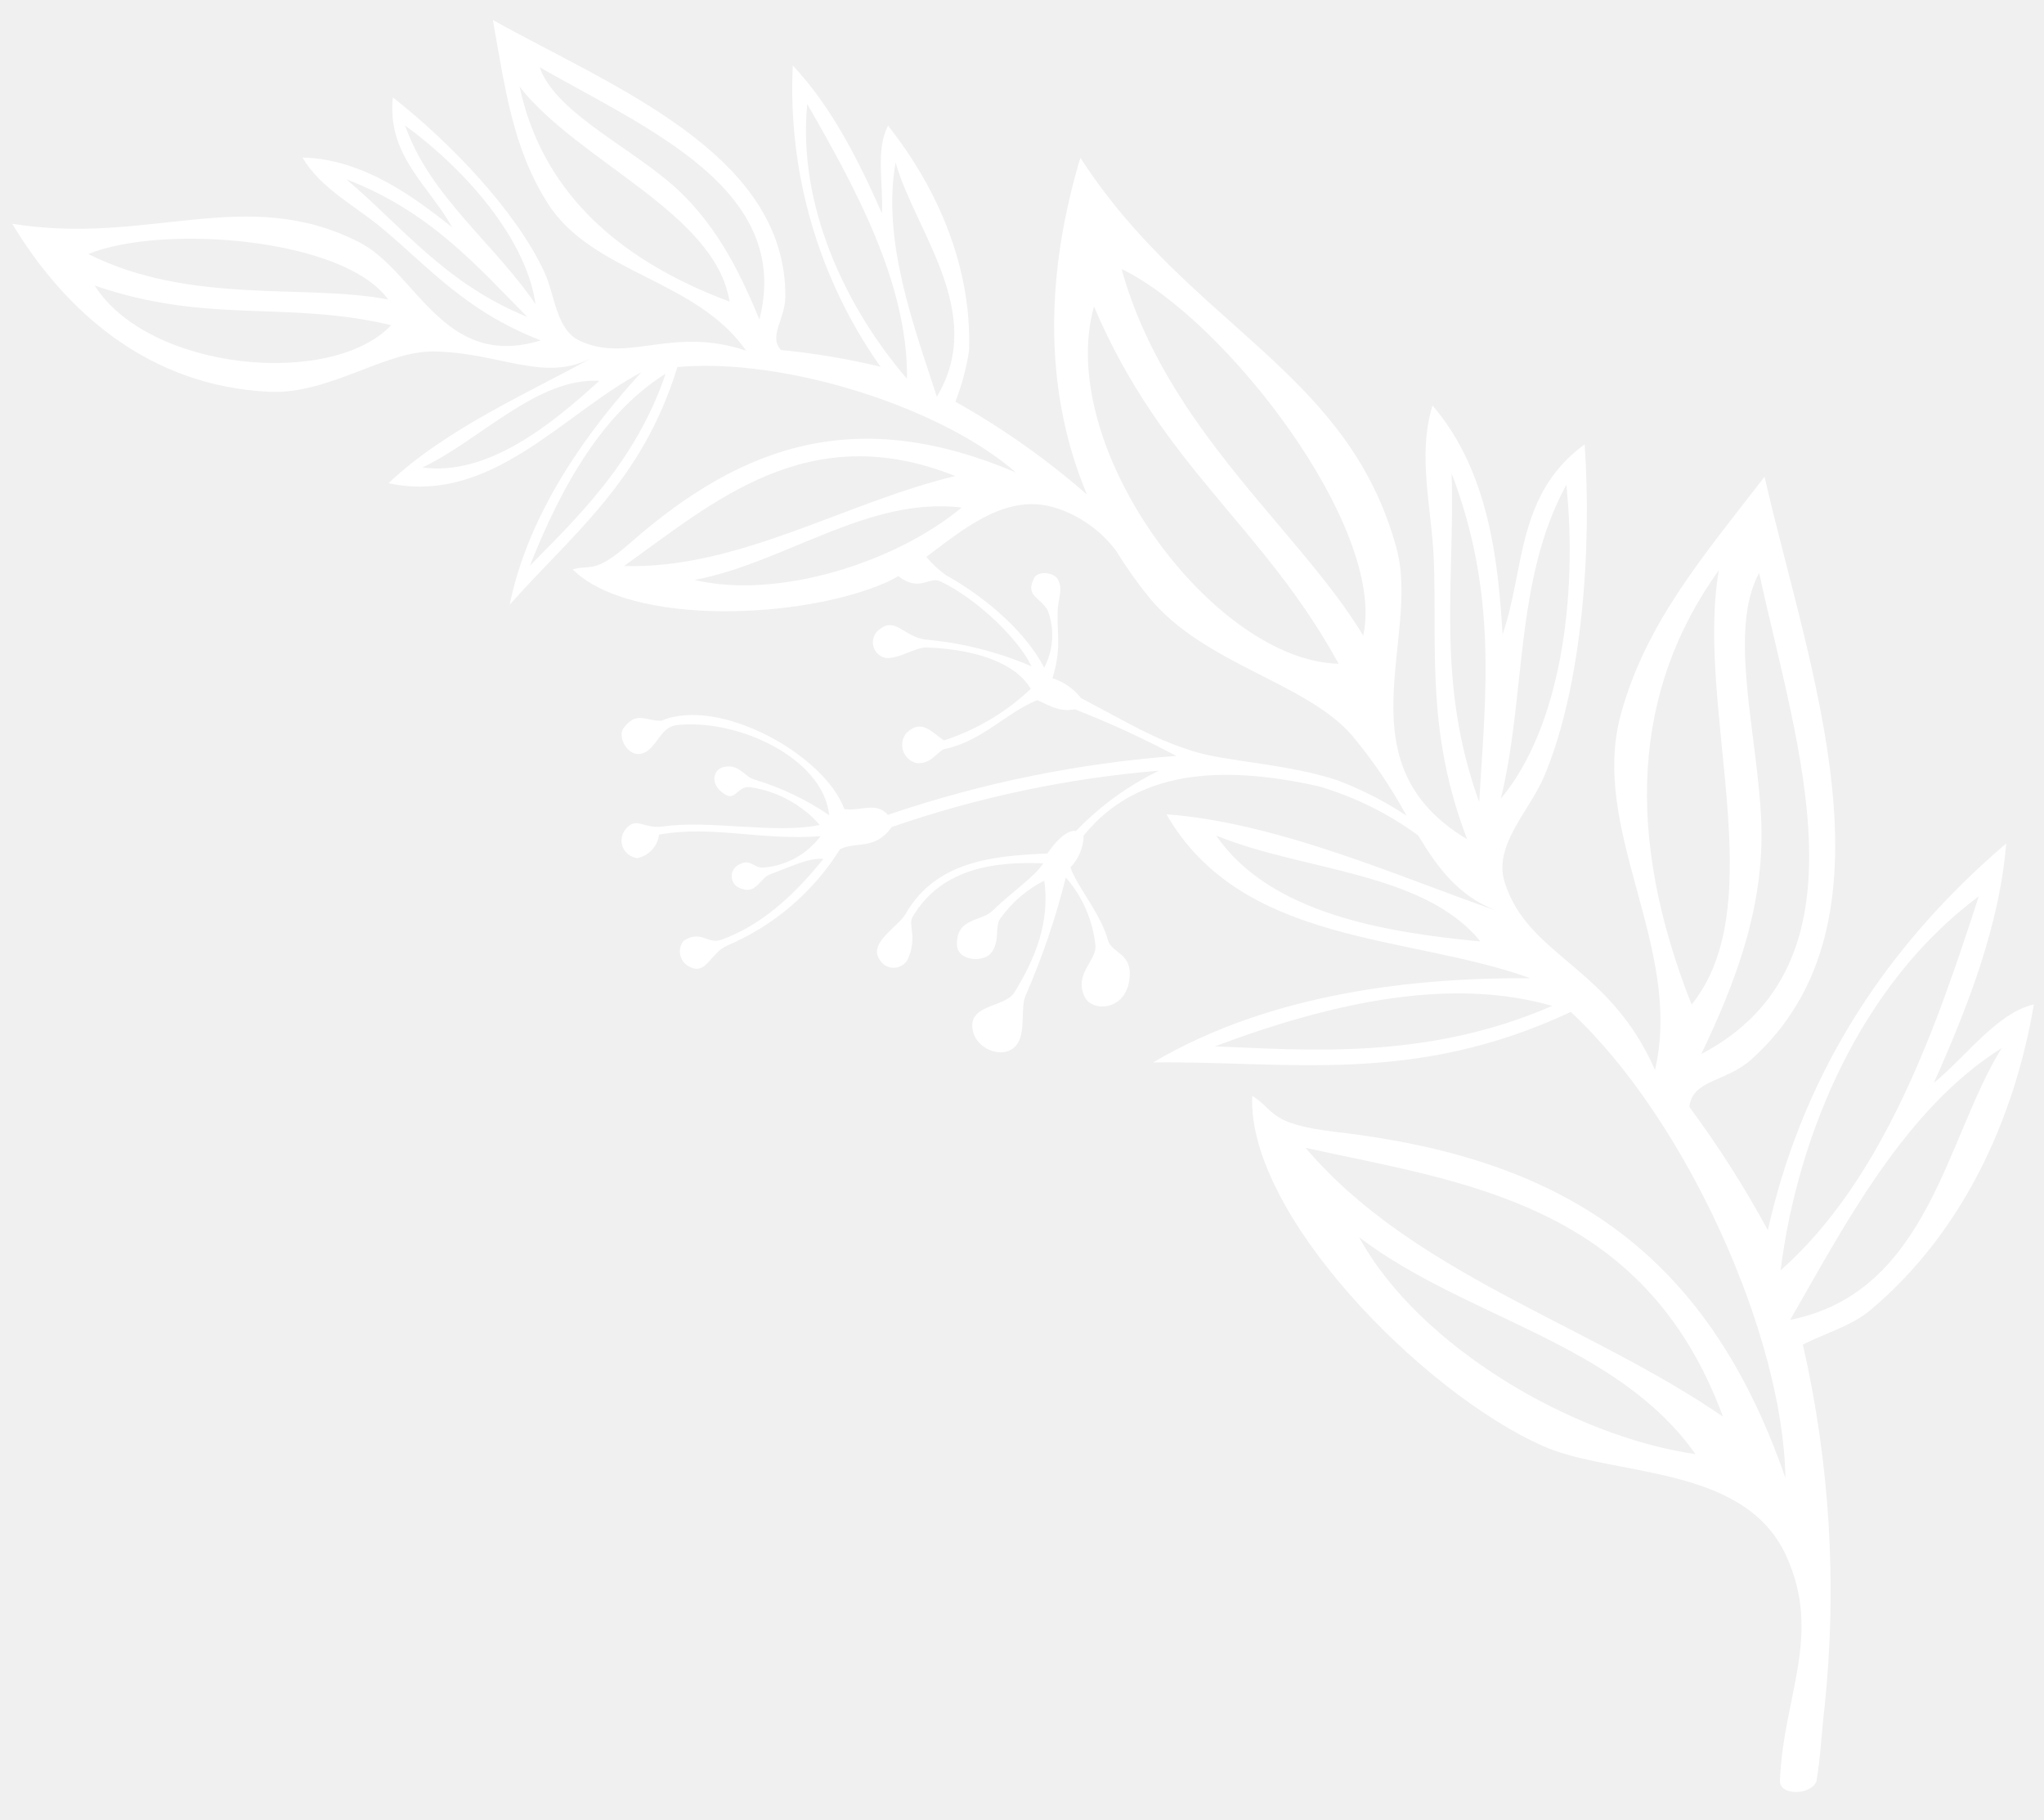
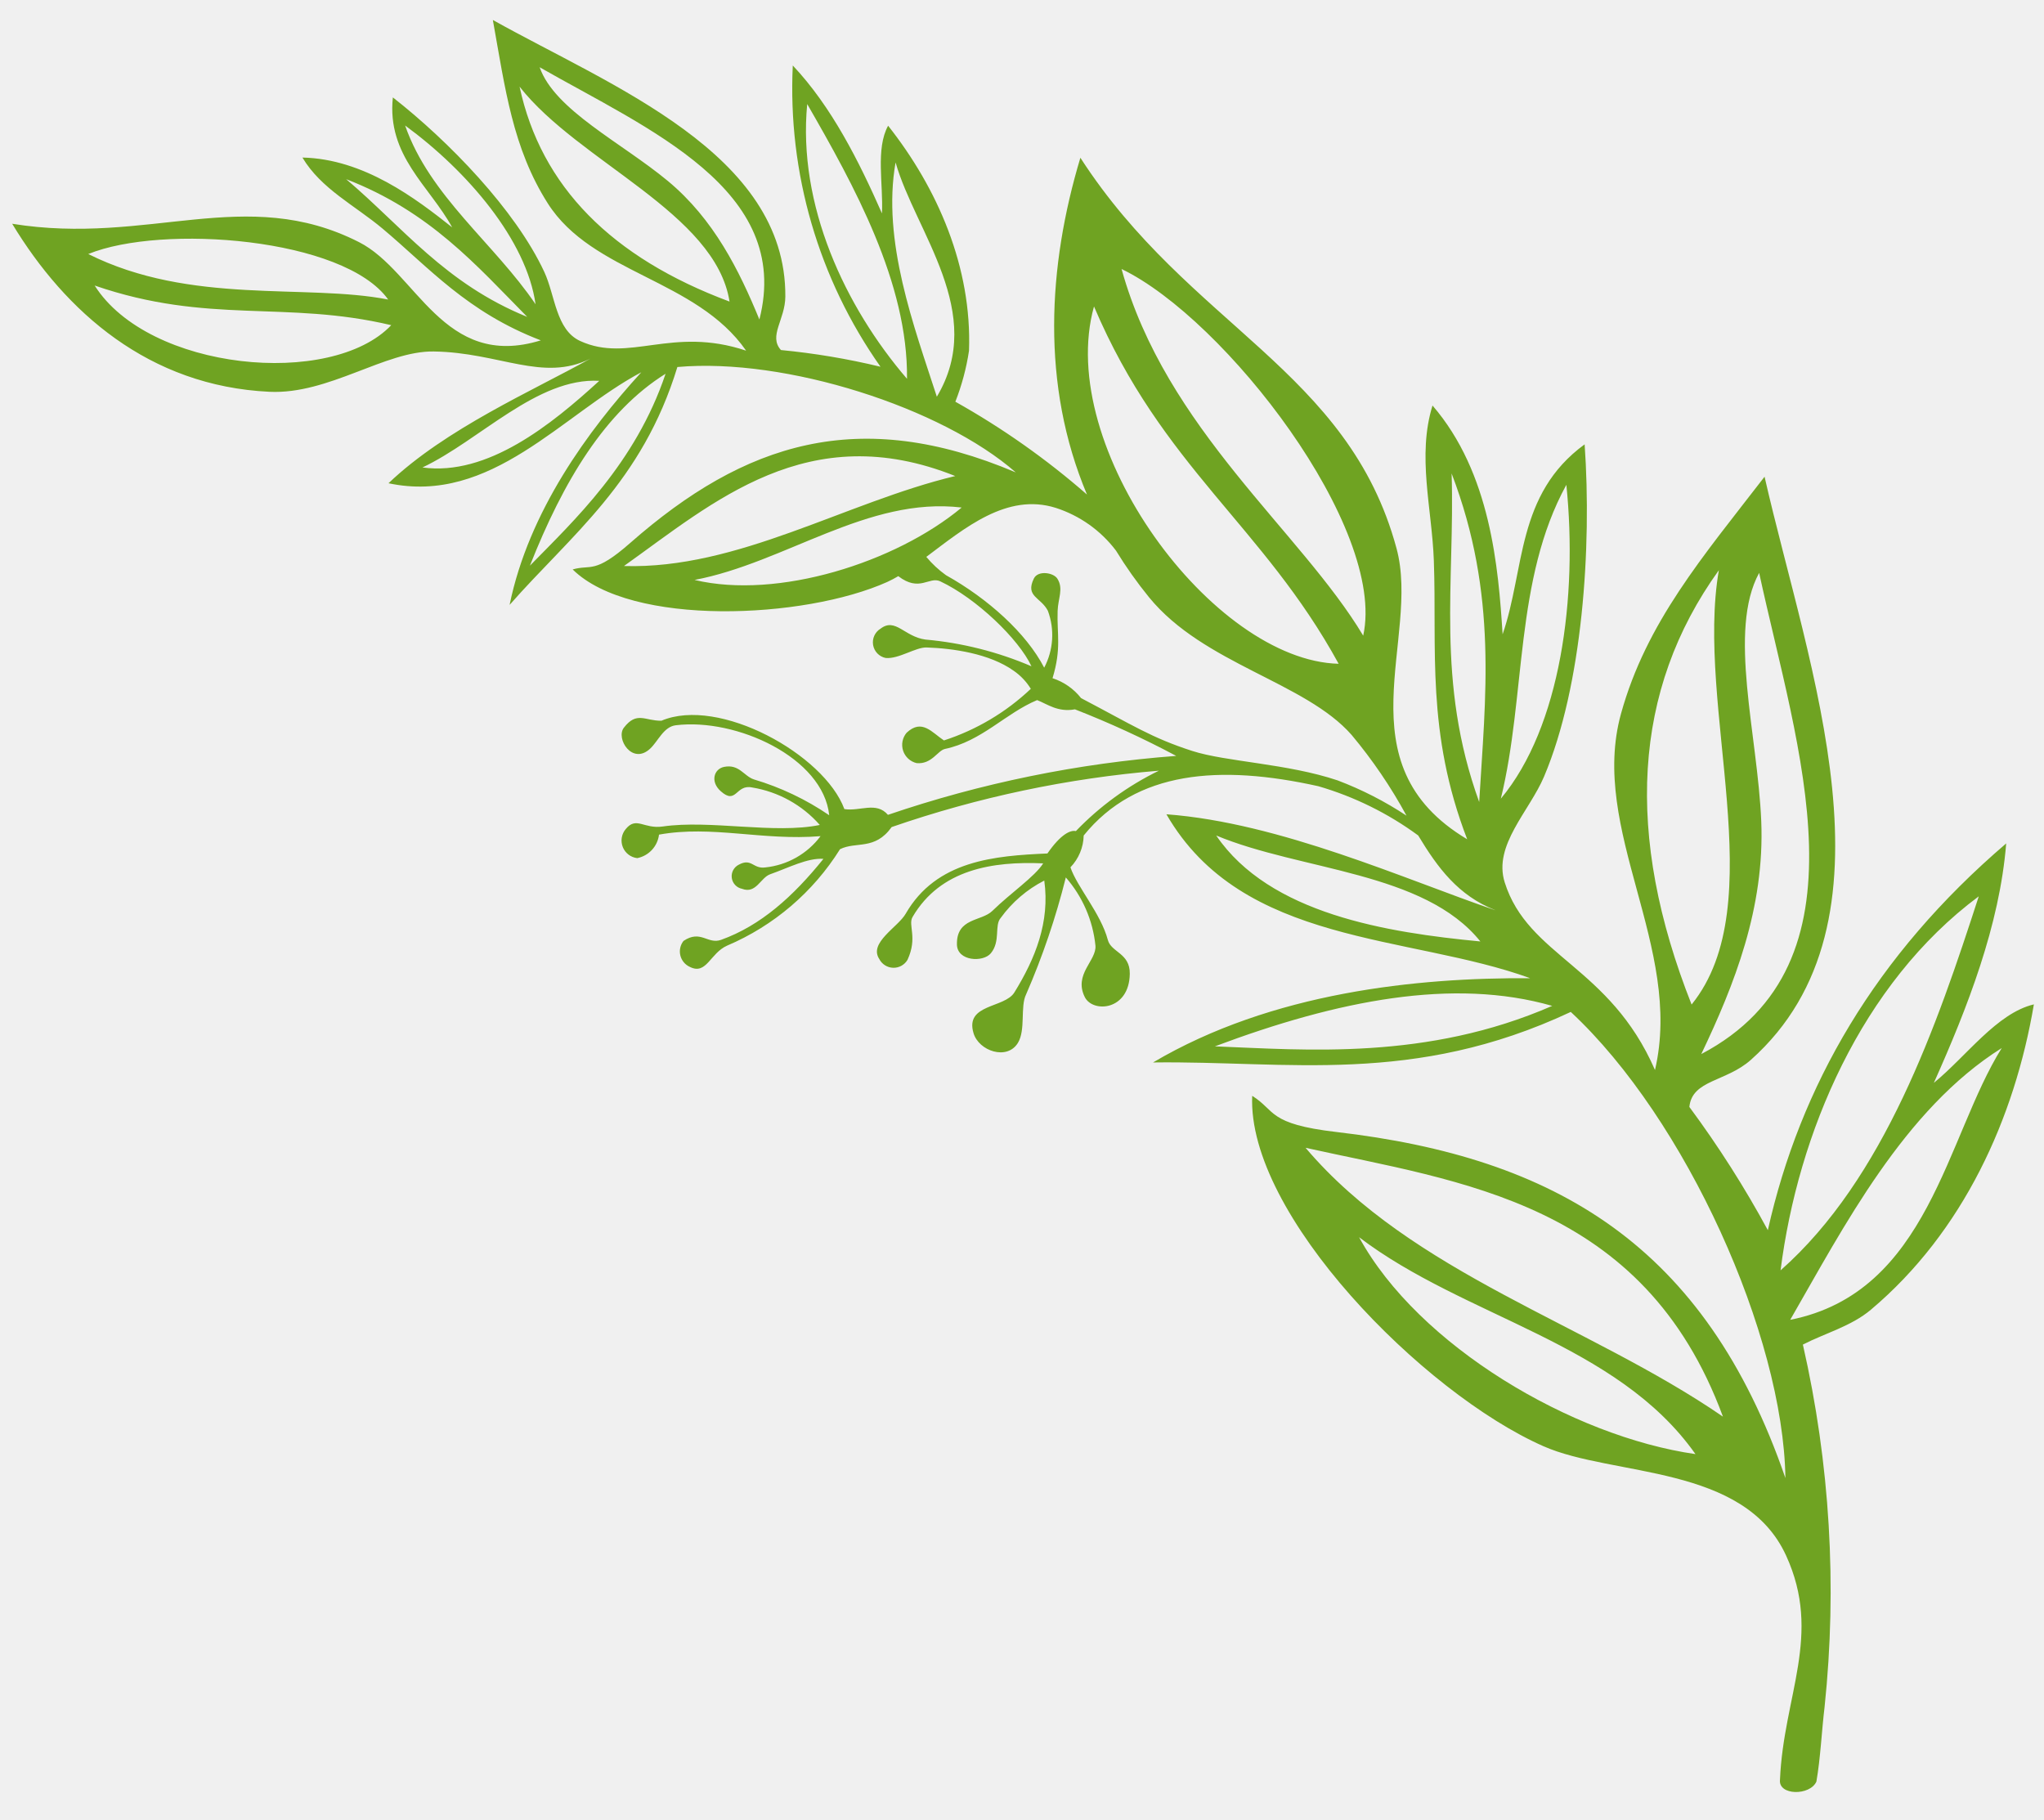
<svg xmlns="http://www.w3.org/2000/svg" width="173" height="154" viewBox="0 0 173 154">
-   <path fill-rule="evenodd" fill="#fff" d="M150.654,150.631c0.3-7.107,3.6-12.254.517-18.973-3.548-7.745-14.639-6.658-20.528-9.25-10.21-4.5-25.1-19.636-24.659-29.66,2.011,1.253,1.29,2.383,7.129,3.061,18.512,2.154,31.2,9.55,38,29.289-0.178-12.055-8.414-30.386-18.166-39.452-13.348,6.263-23.983,4.124-35.357,4.277,10.07-5.947,22.351-7.191,31.926-7.13-10.27-3.733-24.368-2.73-30.793-13.875,9.626,0.714,20.238,5.526,27.821,8.116l0-.006c-3.108-1.229-4.836-3.539-6.512-6.318a27.034,27.034,0,0,0-8.449-4.167c-8.354-1.857-15.43-1.311-19.861,4.171A4.015,4.015,0,0,1,90.6,73.408c0.55,1.645,2.577,3.918,3.166,6.147,0.28,1.06,1.879,1.1,1.857,2.86-0.042,3.132-3.129,3.329-3.807,1.978-0.971-1.942,1.012-3.09.9-4.36a10.358,10.358,0,0,0-2.507-5.769,62.958,62.958,0,0,1-3.363,9.9c-0.511,1.026-.019,3.005-0.693,4.105-0.917,1.5-3.3.691-3.755-.823-0.751-2.5,2.629-2.1,3.458-3.452,1.758-2.851,3.02-5.94,2.53-9.466a10.389,10.389,0,0,0-3.684,3.157c-0.564.64,0.008,1.972-.842,3-0.648.78-2.84,0.678-2.867-.743-0.046-2.282,2.07-1.939,3-2.849,1.542-1.512,3.6-2.9,4.3-4.021-4.247-.185-8.687.484-11.058,4.542-0.4.687,0.452,1.733-.428,3.628a1.364,1.364,0,0,1-2.393-.085c-0.9-1.367,1.6-2.7,2.237-3.814,2.6-4.529,7.544-4.911,12-5.108,1.134-1.639,1.958-2,2.409-1.894a24.8,24.8,0,0,1,7.026-5.112A92.55,92.55,0,0,0,75.468,70c-1.425,1.992-2.984,1.192-4.369,1.872a20.928,20.928,0,0,1-9.562,8.165c-1.431.633-1.738,2.508-3.144,1.8a1.435,1.435,0,0,1-.542-2.2c1.459-.981,2.043.316,3.178-0.091,3.361-1.206,6.106-3.677,8.664-6.854-1.339-.1-2.977.765-4.5,1.3-0.825.284-1.192,1.694-2.389,1.233a1.087,1.087,0,0,1-.272-2.041c1.086-.59,1.2.381,2.246,0.232A6.7,6.7,0,0,0,69.45,70.77c-4.939.4-9.165-.944-13.672-0.13a2.314,2.314,0,0,1-1.842,1.989,1.5,1.5,0,0,1-.974-2.461c0.9-1.1,1.527.016,3.129-.216,4-.584,9.461.66,13.295-0.13a9.7,9.7,0,0,0-5.72-3.171c-1.406-.306-1.322,1.51-2.661.317-0.917-.812-0.572-1.888.279-2.061,1.282-.257,1.678.784,2.527,1.061A22.772,22.772,0,0,1,70.183,69c-0.505-4.879-7.863-8.246-12.986-7.616-1.034.128-1.482,1.336-2.17,1.98-1.514,1.415-2.933-.858-2.224-1.774,1.1-1.422,1.79-.567,3.178-0.59,4.871-2.07,13.78,2.852,15.485,7.478,1.329,0.21,2.7-.664,3.687.488a98.437,98.437,0,0,1,24.4-4.989,80.531,80.531,0,0,0-8.573-3.941c-1.446.267-2.337-.446-3.2-0.782-2.683,1.121-4.685,3.479-7.8,4.134-0.621.133-1.117,1.319-2.4,1.2a1.587,1.587,0,0,1-.844-2.572c1.3-1.215,2.139-.017,3.157.652A19.408,19.408,0,0,0,87.246,58.3a5.093,5.093,0,0,0-1.464-1.539c-2.031-1.441-5.108-1.886-7.359-1.961-0.919-.031-2.371,1-3.47.888a1.353,1.353,0,0,1-.42-2.483c1.259-.957,2.013.688,3.8,0.926A29.363,29.363,0,0,1,87.3,56.392c-1.065-2.289-4.654-5.751-7.723-7.192-0.936-.437-1.746.95-3.548-0.436l0,0a9.894,9.894,0,0,1-.926.488c-7.038,3.163-21.7,3.807-26.634-1.057,1.575-.452,1.819.44,4.874-2.244,9.687-8.509,19.361-11.6,32.631-5.968-6.261-5.485-19.474-9.734-28.642-8.92-2.98,9.75-9.006,14.222-14.2,20.133,1.621-7.921,6.678-14.8,11.149-19.69C47.6,35.049,41.574,42.752,32.883,40.9c4.837-4.62,12.241-7.846,17.084-10.545-4.012,2.012-7.691-.525-13.256-0.607C32.6,29.684,27.837,33.4,22.8,33.16c-10.2-.487-17.25-6.753-21.769-14.221,11.584,1.867,19.724-3.341,29.358,1.555,4.862,2.47,7.126,10.863,15.384,8.313-6.265-2.4-9.455-6.156-13.4-9.462-2.344-1.964-5.2-3.362-6.776-6.01,5.2,0.11,9.6,3.471,12.674,5.909-1.932-3.517-5.541-6.064-5.02-11C38,11.962,43.627,17.772,46.065,23.009c0.931,2,.978,4.909,3.043,5.853,4.144,1.893,7.732-1.292,14.04.816-4.216-6.068-13.008-6.52-16.787-12.468-2.972-4.679-3.6-9.687-4.647-15.519C51.735,7.3,66.555,12.97,66.469,25.108c-0.014,1.946-1.446,3.33-.372,4.518a60.644,60.644,0,0,1,8.426,1.414A40.859,40.859,0,0,1,67.1,5.543c3.3,3.5,5.605,8.117,7.547,12.516,0.125-2.447-.553-5.461.521-7.419,4.188,5.3,7.1,11.972,6.847,19.045A19.976,19.976,0,0,1,80.86,34,65.916,65.916,0,0,1,92,41.857c-3.914-9.3-3.311-19.347-.559-28.505,9.215,14.266,22.685,17.962,26.761,33.072,2.057,7.626-4.755,18.207,5.978,24.609-3.494-9.064-2.551-16.141-2.823-23.591-0.162-4.427-1.431-8.859-.112-13.12,4.921,5.7,5.572,13.691,5.933,19.362,1.9-5.492,1.141-11.844,6.942-16.075,0.612,8.717-.173,20.409-3.432,28.113-1.243,2.941-4.321,5.816-3.334,8.954,1.982,6.293,8.874,7.058,12.721,15.886,2.428-10.423-5.6-20.315-2.878-30.152,2.143-7.738,6.913-13.269,12.152-20.062C153.04,56.564,161.3,78.006,148.194,89.7c-2.1,1.875-4.975,1.679-5.21,3.987a87.634,87.634,0,0,1,6.642,10.432c2.736-12.2,9.074-23.236,20.174-32.734-0.556,6.945-3.282,13.907-6.122,20.264,2.747-2.24,5.324-5.9,8.465-6.641-1.632,9.648-5.971,19.255-13.806,25.851-1.646,1.385-3.829,1.961-5.745,2.942a93.846,93.846,0,0,1,1.835,30.687c-0.237,1.942-.347,4.347-0.691,6.3C153.2,152,150.5,151.981,150.654,150.631ZM102.827,88.56c7.678,0.3,17.93,1.206,28.549-3.425C123.005,82.734,113.238,84.656,102.827,88.56ZM35.757,39.565c5.507,0.751,10.921-3.631,14.964-7.333C45.476,31.938,40.61,37.268,35.757,39.565ZM8.013,24.167c4.562,7.216,20.036,8.694,25.1,3.355C24.168,25.4,17.649,27.486,8.013,24.167Zm24.843,1.187C29.125,20.117,13.7,18.954,7.47,21.5,16.151,25.842,25.886,23.983,32.856,25.353Zm1.433-14.731c2.076,5.971,7.548,9.977,11.04,15.129C44.569,20.341,39.591,14.505,34.289,10.622ZM29.3,15.165C34.1,19.228,37.678,24,44.624,26.821,40.327,22.466,36.389,17.9,29.3,15.165ZM44.851,47.876c3.714-3.8,8.931-8.649,11.482-16.243C51.222,34.821,47.677,40.725,44.851,47.876ZM61.746,25.524c-1.174-7.488-12.773-11.811-17.77-18.189C45.787,15.777,51.767,21.807,61.746,25.524ZM45.674,5.69c1.264,3.623,6.947,6.389,10.841,9.618C60.427,18.55,62.57,22.9,64.273,27.04,67.1,16.025,54.781,10.906,45.674,5.69ZM68.321,8.808c-0.82,8.531,3.188,17.136,8.446,23.254C76.862,23.95,72.278,15.679,68.321,8.808ZM75.8,13.749c-1.173,6.639,1.565,13.88,3.492,19.828C83.538,26.476,77.472,19.634,75.8,13.749Zm56.771,27.289c-4.4,8.028-3.4,17.8-5.543,26.558C132.1,61.526,133.542,50.509,132.574,41.038Zm-9.709-.958c0.291,9.11-1.363,17.588,2.334,27.8C125.713,59.028,126.8,50.363,122.865,40.08ZM81.394,42.956c-7.937-.947-14.951,4.679-22.608,6.128C65.828,50.762,75.8,47.614,81.394,42.956ZM52.81,47.906c9.654,0.288,18.735-5.387,28.04-7.616C68.4,35.314,60.372,42.53,52.81,47.906ZM94.927,22.768C98.677,36.313,110.1,44.975,115.379,53.8,117.385,44.7,103.7,26.994,94.927,22.768ZM113.3,56.18C106.914,44.5,98.365,39.52,92.594,25.938,89.269,37.846,102.667,55.918,113.3,56.18Zm1.1,6.025c-3.914-4.473-12.517-5.992-17.141-11.644A36.358,36.358,0,0,1,94.453,46.6a10.38,10.38,0,0,0-5.1-3.617c-4.145-1.3-7.727,1.736-10.952,4.15a8.956,8.956,0,0,0,1.667,1.55c3.546,1.98,6.8,4.905,8.31,7.828a5.919,5.919,0,0,0,.311-4.819c-0.606-1.162-1.931-1.185-1.187-2.724,0.348-.719,1.664-0.509,1.991.008,0.538,0.851.06,1.649,0.022,2.732-0.067,1.964.339,3.167-.431,5.693A5.061,5.061,0,0,1,91.5,59.086c4.366,2.29,5.956,3.357,9.41,4.472,2.854,0.921,8.05,1.064,12.3,2.491a29.45,29.45,0,0,1,5.833,2.985A41.484,41.484,0,0,0,114.4,62.205Zm-11.464,8.508c4.528,6.649,14.472,8.216,22.36,8.969C120.534,73.758,110.1,73.7,102.938,70.714Zm40.236,14.31c6.9-8.531.3-25.2,2.309-36.763C138.178,58.4,137.5,70.687,143.174,85.023Zm5.718-36.533c-2.663,4.877-.129,13.672.178,20.993,0.309,7.353-2.282,13.878-5.076,19.73C158.552,81.558,152.115,63.344,148.892,48.49Zm18.586,27.374c-9.949,7.4-15.3,20.064-16.773,31.656C159.5,99.748,163.936,86.789,167.478,75.864Zm1.944,12.842c-8.261,5.184-13.379,15.157-17.9,23C163.255,109.377,164.722,96.213,169.422,88.706Zm-58.92,8.44c9.039,10.66,23.923,14.912,35.326,22.753C139.108,101.678,123.594,100.057,110.5,97.146ZM143.5,123.071c-6.67-9.453-19.5-11.531-28.47-18.357C120.044,113.914,133.081,121.579,143.5,123.071Z" />
+   <path fill-rule="evenodd" fill="#6fa322" d="M150.654,150.631c0.3-7.107,3.6-12.254.517-18.973-3.548-7.745-14.639-6.658-20.528-9.25-10.21-4.5-25.1-19.636-24.659-29.66,2.011,1.253,1.29,2.383,7.129,3.061,18.512,2.154,31.2,9.55,38,29.289-0.178-12.055-8.414-30.386-18.166-39.452-13.348,6.263-23.983,4.124-35.357,4.277,10.07-5.947,22.351-7.191,31.926-7.13-10.27-3.733-24.368-2.73-30.793-13.875,9.626,0.714,20.238,5.526,27.821,8.116l0-.006c-3.108-1.229-4.836-3.539-6.512-6.318a27.034,27.034,0,0,0-8.449-4.167c-8.354-1.857-15.43-1.311-19.861,4.171A4.015,4.015,0,0,1,90.6,73.408c0.55,1.645,2.577,3.918,3.166,6.147,0.28,1.06,1.879,1.1,1.857,2.86-0.042,3.132-3.129,3.329-3.807,1.978-0.971-1.942,1.012-3.09.9-4.36a10.358,10.358,0,0,0-2.507-5.769,62.958,62.958,0,0,1-3.363,9.9c-0.511,1.026-.019,3.005-0.693,4.105-0.917,1.5-3.3.691-3.755-.823-0.751-2.5,2.629-2.1,3.458-3.452,1.758-2.851,3.02-5.94,2.53-9.466a10.389,10.389,0,0,0-3.684,3.157c-0.564.64,0.008,1.972-.842,3-0.648.78-2.84,0.678-2.867-.743-0.046-2.282,2.07-1.939,3-2.849,1.542-1.512,3.6-2.9,4.3-4.021-4.247-.185-8.687.484-11.058,4.542-0.4.687,0.452,1.733-.428,3.628a1.364,1.364,0,0,1-2.393-.085c-0.9-1.367,1.6-2.7,2.237-3.814,2.6-4.529,7.544-4.911,12-5.108,1.134-1.639,1.958-2,2.409-1.894a24.8,24.8,0,0,1,7.026-5.112A92.55,92.55,0,0,0,75.468,70c-1.425,1.992-2.984,1.192-4.369,1.872a20.928,20.928,0,0,1-9.562,8.165c-1.431.633-1.738,2.508-3.144,1.8a1.435,1.435,0,0,1-.542-2.2c1.459-.981,2.043.316,3.178-0.091,3.361-1.206,6.106-3.677,8.664-6.854-1.339-.1-2.977.765-4.5,1.3-0.825.284-1.192,1.694-2.389,1.233a1.087,1.087,0,0,1-.272-2.041c1.086-.59,1.2.381,2.246,0.232A6.7,6.7,0,0,0,69.45,70.77c-4.939.4-9.165-.944-13.672-0.13a2.314,2.314,0,0,1-1.842,1.989,1.5,1.5,0,0,1-.974-2.461c0.9-1.1,1.527.016,3.129-.216,4-.584,9.461.66,13.295-0.13a9.7,9.7,0,0,0-5.72-3.171c-1.406-.306-1.322,1.51-2.661.317-0.917-.812-0.572-1.888.279-2.061,1.282-.257,1.678.784,2.527,1.061A22.772,22.772,0,0,1,70.183,69c-0.505-4.879-7.863-8.246-12.986-7.616-1.034.128-1.482,1.336-2.17,1.98-1.514,1.415-2.933-.858-2.224-1.774,1.1-1.422,1.79-.567,3.178-0.59,4.871-2.07,13.78,2.852,15.485,7.478,1.329,0.21,2.7-.664,3.687.488a98.437,98.437,0,0,1,24.4-4.989,80.531,80.531,0,0,0-8.573-3.941c-1.446.267-2.337-.446-3.2-0.782-2.683,1.121-4.685,3.479-7.8,4.134-0.621.133-1.117,1.319-2.4,1.2a1.587,1.587,0,0,1-.844-2.572c1.3-1.215,2.139-.017,3.157.652A19.408,19.408,0,0,0,87.246,58.3a5.093,5.093,0,0,0-1.464-1.539c-2.031-1.441-5.108-1.886-7.359-1.961-0.919-.031-2.371,1-3.47.888a1.353,1.353,0,0,1-.42-2.483c1.259-.957,2.013.688,3.8,0.926A29.363,29.363,0,0,1,87.3,56.392c-1.065-2.289-4.654-5.751-7.723-7.192-0.936-.437-1.746.95-3.548-0.436l0,0a9.894,9.894,0,0,1-.926.488c-7.038,3.163-21.7,3.807-26.634-1.057,1.575-.452,1.819.44,4.874-2.244,9.687-8.509,19.361-11.6,32.631-5.968-6.261-5.485-19.474-9.734-28.642-8.92-2.98,9.75-9.006,14.222-14.2,20.133,1.621-7.921,6.678-14.8,11.149-19.69C47.6,35.049,41.574,42.752,32.883,40.9c4.837-4.62,12.241-7.846,17.084-10.545-4.012,2.012-7.691-.525-13.256-0.607C32.6,29.684,27.837,33.4,22.8,33.16c-10.2-.487-17.25-6.753-21.769-14.221,11.584,1.867,19.724-3.341,29.358,1.555,4.862,2.47,7.126,10.863,15.384,8.313-6.265-2.4-9.455-6.156-13.4-9.462-2.344-1.964-5.2-3.362-6.776-6.01,5.2,0.11,9.6,3.471,12.674,5.909-1.932-3.517-5.541-6.064-5.02-11C38,11.962,43.627,17.772,46.065,23.009c0.931,2,.978,4.909,3.043,5.853,4.144,1.893,7.732-1.292,14.04.816-4.216-6.068-13.008-6.52-16.787-12.468-2.972-4.679-3.6-9.687-4.647-15.519C51.735,7.3,66.555,12.97,66.469,25.108c-0.014,1.946-1.446,3.33-.372,4.518a60.644,60.644,0,0,1,8.426,1.414A40.859,40.859,0,0,1,67.1,5.543c3.3,3.5,5.605,8.117,7.547,12.516,0.125-2.447-.553-5.461.521-7.419,4.188,5.3,7.1,11.972,6.847,19.045A19.976,19.976,0,0,1,80.86,34,65.916,65.916,0,0,1,92,41.857c-3.914-9.3-3.311-19.347-.559-28.505,9.215,14.266,22.685,17.962,26.761,33.072,2.057,7.626-4.755,18.207,5.978,24.609-3.494-9.064-2.551-16.141-2.823-23.591-0.162-4.427-1.431-8.859-.112-13.12,4.921,5.7,5.572,13.691,5.933,19.362,1.9-5.492,1.141-11.844,6.942-16.075,0.612,8.717-.173,20.409-3.432,28.113-1.243,2.941-4.321,5.816-3.334,8.954,1.982,6.293,8.874,7.058,12.721,15.886,2.428-10.423-5.6-20.315-2.878-30.152,2.143-7.738,6.913-13.269,12.152-20.062C153.04,56.564,161.3,78.006,148.194,89.7c-2.1,1.875-4.975,1.679-5.21,3.987a87.634,87.634,0,0,1,6.642,10.432c2.736-12.2,9.074-23.236,20.174-32.734-0.556,6.945-3.282,13.907-6.122,20.264,2.747-2.24,5.324-5.9,8.465-6.641-1.632,9.648-5.971,19.255-13.806,25.851-1.646,1.385-3.829,1.961-5.745,2.942a93.846,93.846,0,0,1,1.835,30.687c-0.237,1.942-.347,4.347-0.691,6.3C153.2,152,150.5,151.981,150.654,150.631ZM102.827,88.56c7.678,0.3,17.93,1.206,28.549-3.425C123.005,82.734,113.238,84.656,102.827,88.56ZM35.757,39.565c5.507,0.751,10.921-3.631,14.964-7.333C45.476,31.938,40.61,37.268,35.757,39.565ZM8.013,24.167c4.562,7.216,20.036,8.694,25.1,3.355C24.168,25.4,17.649,27.486,8.013,24.167Zm24.843,1.187C29.125,20.117,13.7,18.954,7.47,21.5,16.151,25.842,25.886,23.983,32.856,25.353Zm1.433-14.731c2.076,5.971,7.548,9.977,11.04,15.129C44.569,20.341,39.591,14.505,34.289,10.622ZM29.3,15.165C34.1,19.228,37.678,24,44.624,26.821,40.327,22.466,36.389,17.9,29.3,15.165ZM44.851,47.876c3.714-3.8,8.931-8.649,11.482-16.243C51.222,34.821,47.677,40.725,44.851,47.876ZM61.746,25.524c-1.174-7.488-12.773-11.811-17.77-18.189C45.787,15.777,51.767,21.807,61.746,25.524ZM45.674,5.69c1.264,3.623,6.947,6.389,10.841,9.618C60.427,18.55,62.57,22.9,64.273,27.04,67.1,16.025,54.781,10.906,45.674,5.69ZM68.321,8.808c-0.82,8.531,3.188,17.136,8.446,23.254C76.862,23.95,72.278,15.679,68.321,8.808ZM75.8,13.749c-1.173,6.639,1.565,13.88,3.492,19.828C83.538,26.476,77.472,19.634,75.8,13.749Zm56.771,27.289c-4.4,8.028-3.4,17.8-5.543,26.558C132.1,61.526,133.542,50.509,132.574,41.038Zm-9.709-.958c0.291,9.11-1.363,17.588,2.334,27.8C125.713,59.028,126.8,50.363,122.865,40.08ZM81.394,42.956c-7.937-.947-14.951,4.679-22.608,6.128C65.828,50.762,75.8,47.614,81.394,42.956ZM52.81,47.906c9.654,0.288,18.735-5.387,28.04-7.616C68.4,35.314,60.372,42.53,52.81,47.906ZM94.927,22.768C98.677,36.313,110.1,44.975,115.379,53.8,117.385,44.7,103.7,26.994,94.927,22.768ZM113.3,56.18C106.914,44.5,98.365,39.52,92.594,25.938,89.269,37.846,102.667,55.918,113.3,56.18Zm1.1,6.025c-3.914-4.473-12.517-5.992-17.141-11.644A36.358,36.358,0,0,1,94.453,46.6a10.38,10.38,0,0,0-5.1-3.617c-4.145-1.3-7.727,1.736-10.952,4.15a8.956,8.956,0,0,0,1.667,1.55c3.546,1.98,6.8,4.905,8.31,7.828a5.919,5.919,0,0,0,.311-4.819c-0.606-1.162-1.931-1.185-1.187-2.724,0.348-.719,1.664-0.509,1.991.008,0.538,0.851.06,1.649,0.022,2.732-0.067,1.964.339,3.167-.431,5.693A5.061,5.061,0,0,1,91.5,59.086c4.366,2.29,5.956,3.357,9.41,4.472,2.854,0.921,8.05,1.064,12.3,2.491a29.45,29.45,0,0,1,5.833,2.985A41.484,41.484,0,0,0,114.4,62.205Zm-11.464,8.508c4.528,6.649,14.472,8.216,22.36,8.969C120.534,73.758,110.1,73.7,102.938,70.714Zm40.236,14.31c6.9-8.531.3-25.2,2.309-36.763C138.178,58.4,137.5,70.687,143.174,85.023Zm5.718-36.533c-2.663,4.877-.129,13.672.178,20.993,0.309,7.353-2.282,13.878-5.076,19.73C158.552,81.558,152.115,63.344,148.892,48.49Zm18.586,27.374c-9.949,7.4-15.3,20.064-16.773,31.656C159.5,99.748,163.936,86.789,167.478,75.864Zm1.944,12.842c-8.261,5.184-13.379,15.157-17.9,23C163.255,109.377,164.722,96.213,169.422,88.706Zm-58.92,8.44c9.039,10.66,23.923,14.912,35.326,22.753C139.108,101.678,123.594,100.057,110.5,97.146ZM143.5,123.071c-6.67-9.453-19.5-11.531-28.47-18.357C120.044,113.914,133.081,121.579,143.5,123.071Z" />
</svg>
